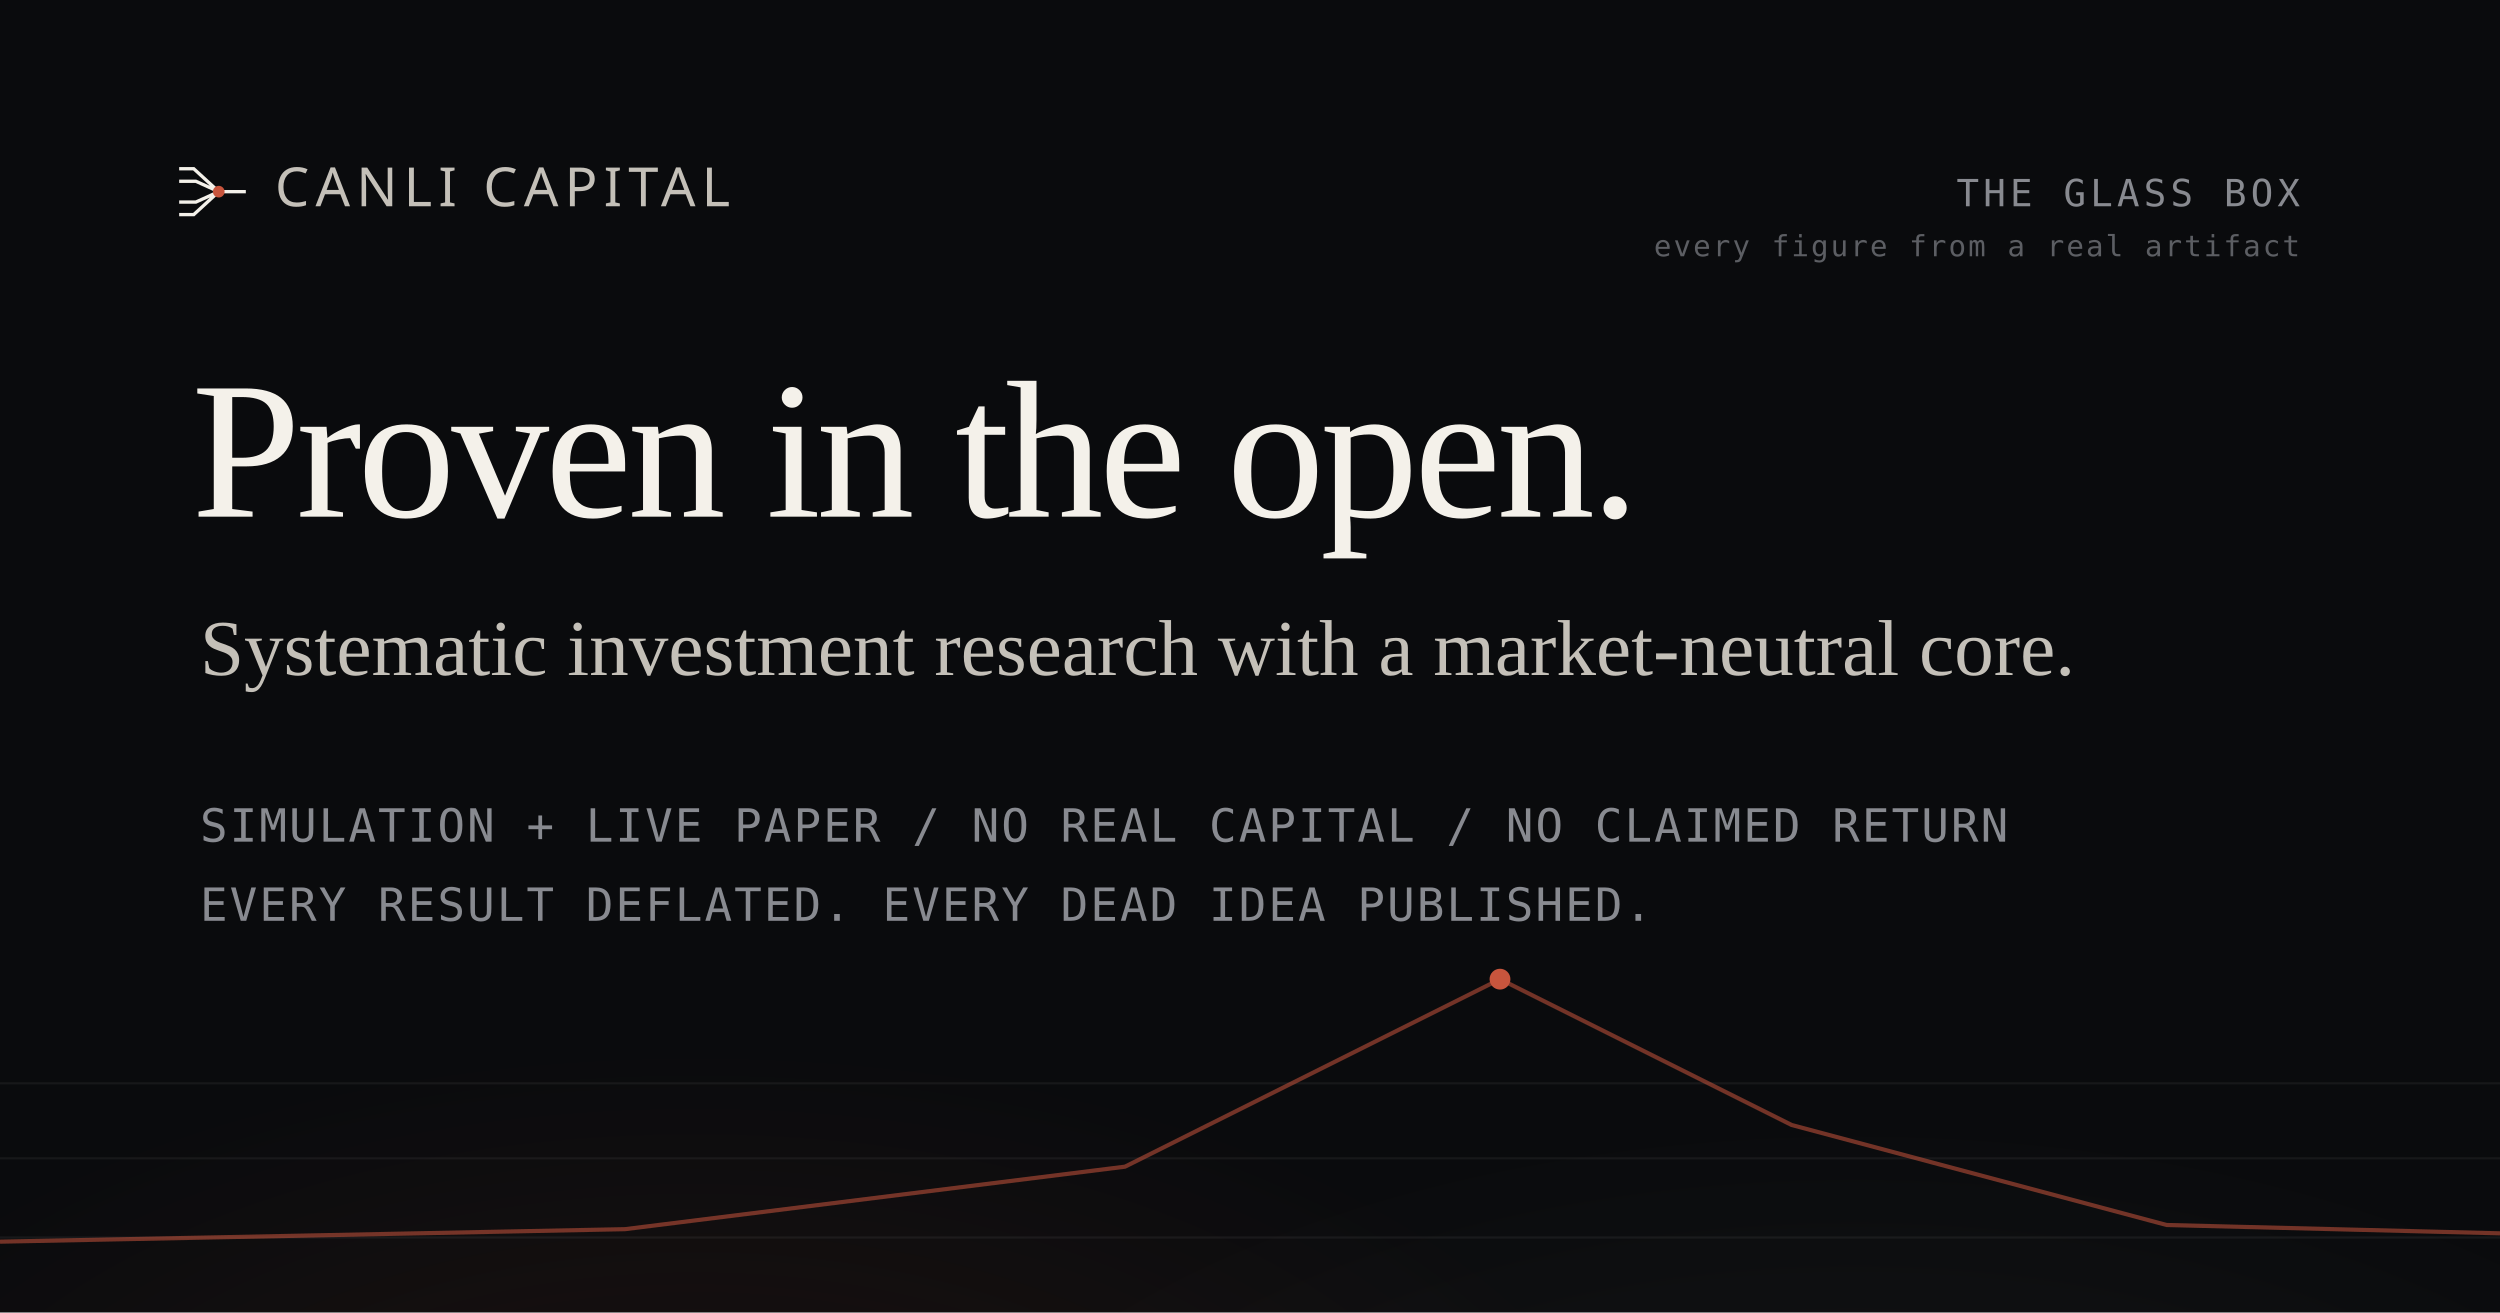
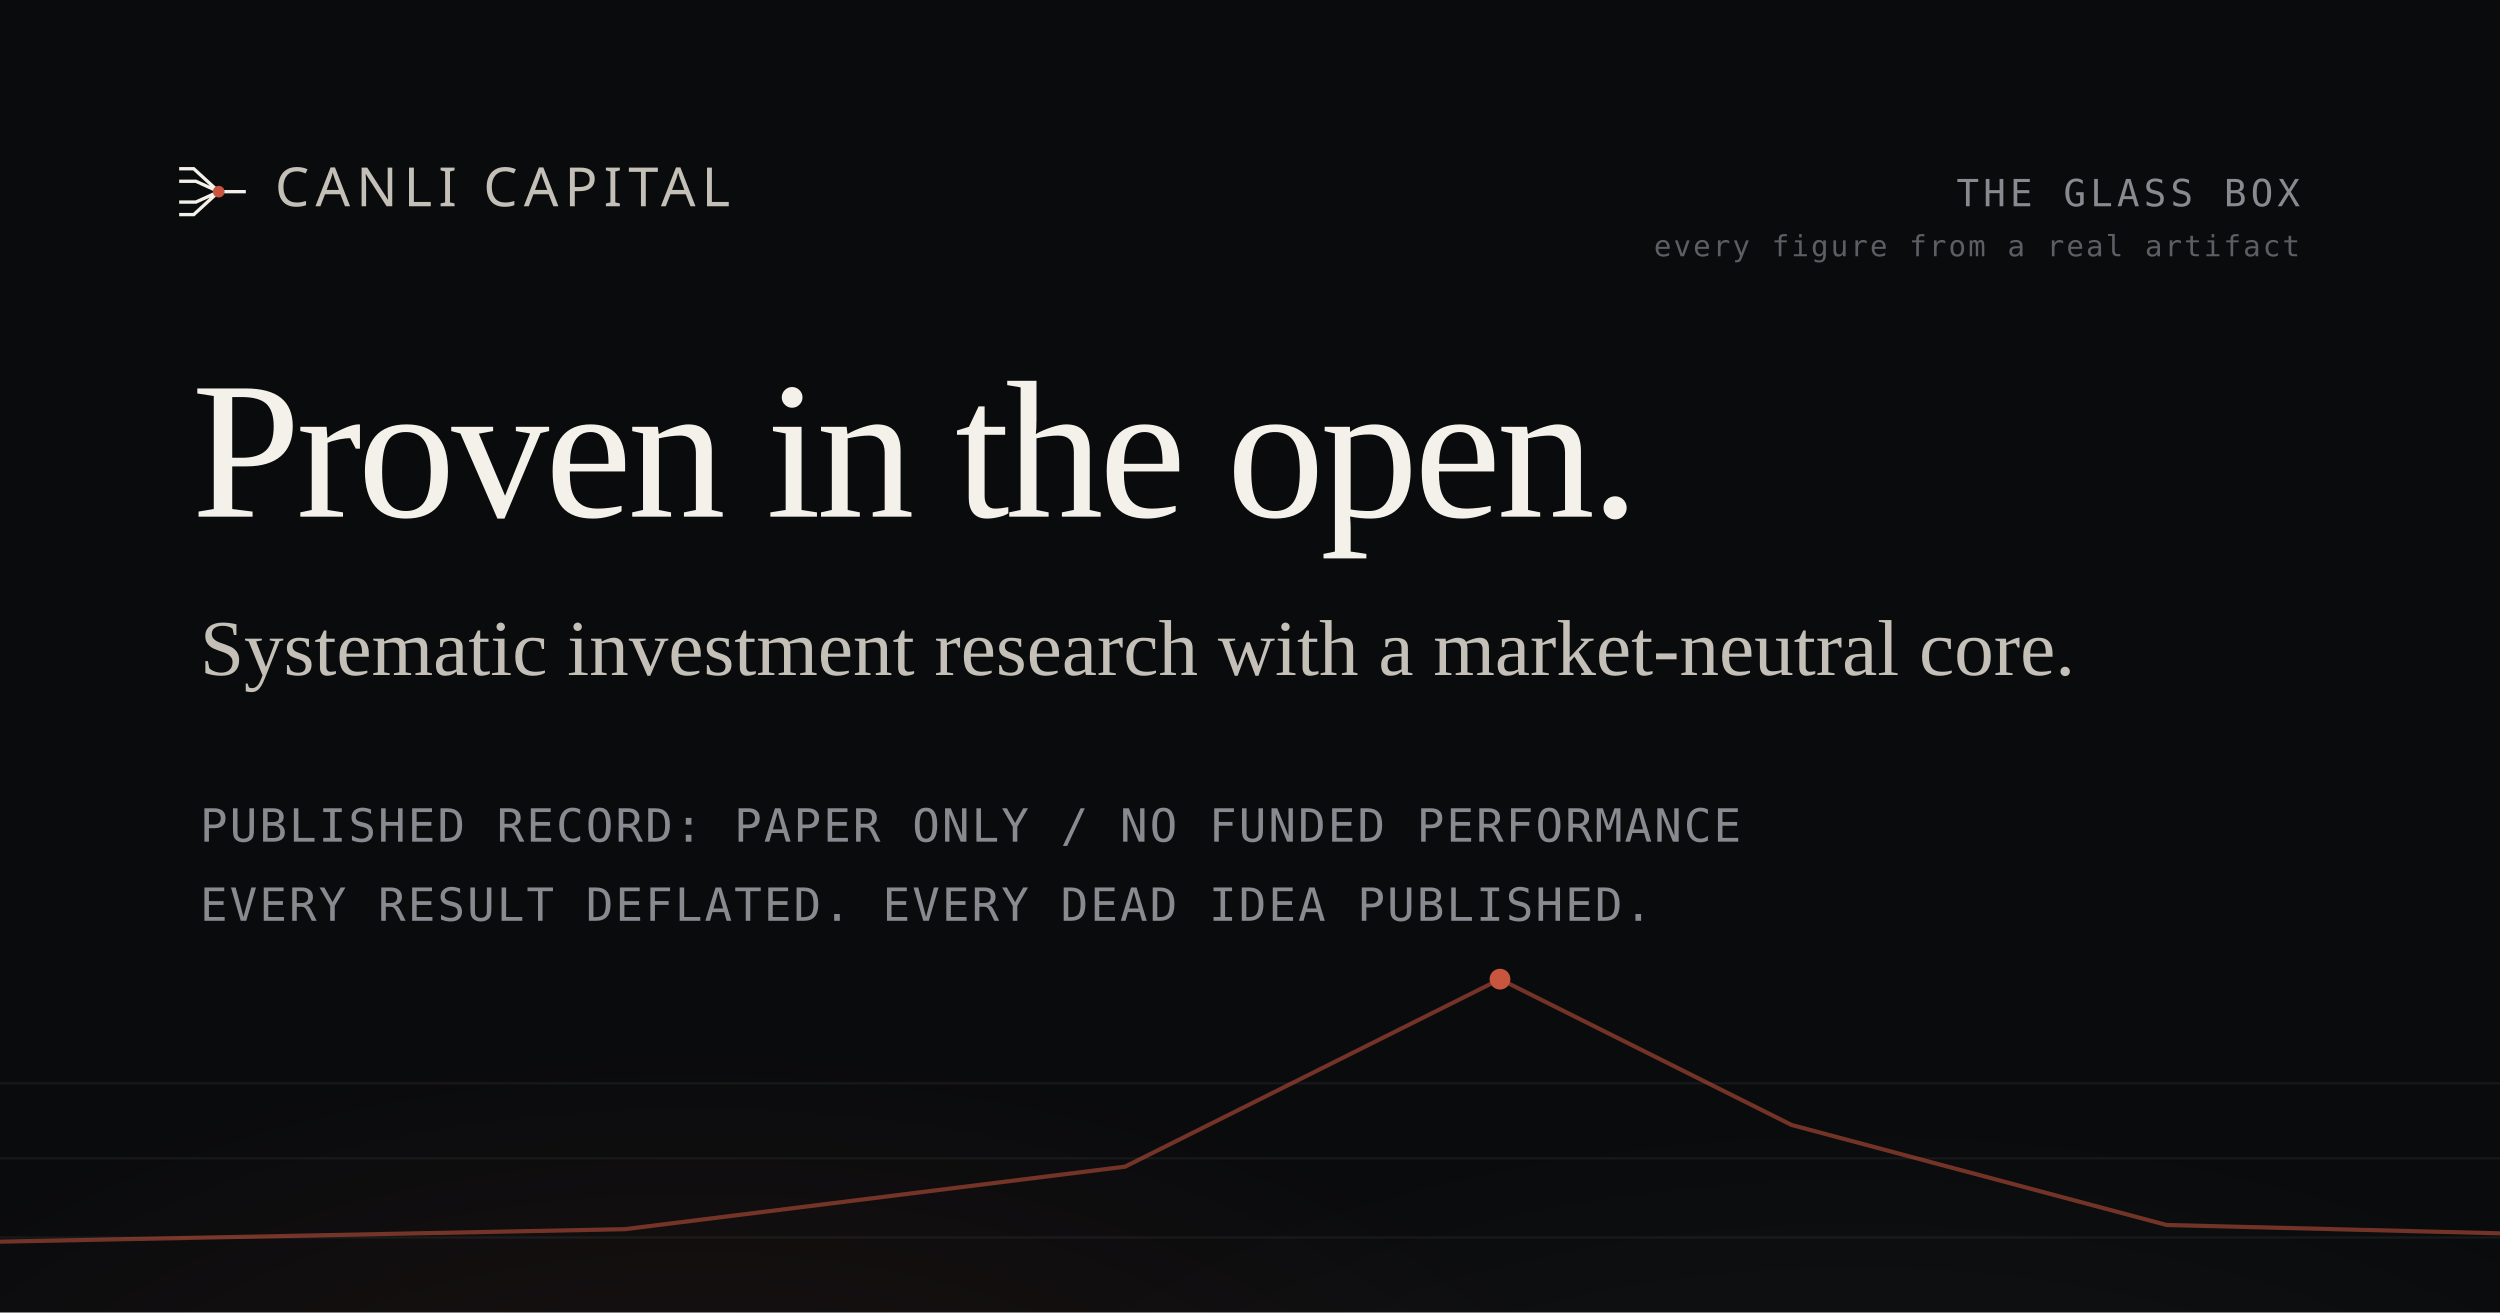
- <svg xmlns="http://www.w3.org/2000/svg" width="1200" height="630" viewBox="0 0 1200 630" role="img" aria-label="Canli Capital. Systematic investment research proven in the open. Simulation and live paper only, no real capital, no claimed return.">
+ <svg xmlns="http://www.w3.org/2000/svg" width="1200" height="630" viewBox="0 0 1200 630" role="img" aria-label="Canli Capital. Systematic research proven in the open. Published ALPHAC record: paper-only, no funded performance.">
  <defs>
    <radialGradient id="floor" cx="28%" cy="118%" r="85%">
      <stop offset="0%" stop-color="#C8553D" stop-opacity="0.10" />
      <stop offset="45%" stop-color="#C8553D" stop-opacity="0" />
    </radialGradient>
    <radialGradient id="paperFloor" cx="74%" cy="125%" r="80%">
      <stop offset="0%" stop-color="#F4F1EA" stop-opacity="0.05" />
      <stop offset="50%" stop-color="#F4F1EA" stop-opacity="0" />
    </radialGradient>
  </defs>
  <rect width="1200" height="630" fill="#0A0B0D" />
  <rect width="1200" height="630" fill="url(#floor)" />
  <rect width="1200" height="630" fill="url(#paperFloor)" />
  <g stroke="#F4F1EA" stroke-opacity="0.06" stroke-width="1">
    <line x1="0" y1="520" x2="1200" y2="520" />
    <line x1="0" y1="556" x2="1200" y2="556" />
    <line x1="0" y1="594" x2="1200" y2="594" />
  </g>
  <path d="M 0 596 L 300 590 L 540 560 L 720 470 L 860 540 L 1040 588 L 1200 592" fill="none" stroke="#C8553D" stroke-opacity="0.55" stroke-width="2" />
  <circle cx="720" cy="470" r="5" fill="#C8553D" />
  <g transform="translate(84 78)" fill="none" stroke="#F4F1EA" stroke-width="1.6">
    <path d="M2 3h7l12 11h13M2 9h8l11 5M2 19h8l11-5M2 25h7l12-11" />
  </g>
  <circle cx="105" cy="92" r="2.8" fill="#C8553D" />
  <text x="132" y="99" font-family="'Space Grotesk', system-ui, sans-serif" font-size="26" letter-spacing="3" fill="#C4C0B8">CANLI CAPITAL</text>
  <text x="92" y="248" font-family="Georgia, 'Times New Roman', serif" font-size="94" font-weight="500" letter-spacing="-2" fill="#F4F1EA">Proven in the open.</text>
  <text x="96" y="324" font-family="Georgia, 'Times New Roman', serif" font-size="38" fill="#C4C0B8">Systematic investment research with a market-neutral core.</text>
-   <text x="96" y="404" font-family="'JetBrains Mono', ui-monospace, monospace" font-size="22" letter-spacing="1" fill="#888A90">SIMULATION + LIVE PAPER  /  NO REAL CAPITAL  /  NO CLAIMED RETURN</text>
+   <text x="96" y="404" font-family="'JetBrains Mono', ui-monospace, monospace" font-size="22" letter-spacing="1" fill="#888A90">PUBLISHED RECORD: PAPER ONLY  /  NO FUNDED PERFORMANCE</text>
  <text x="96" y="442" font-family="'JetBrains Mono', ui-monospace, monospace" font-size="22" letter-spacing="1" fill="#888A90">EVERY RESULT DEFLATED. EVERY DEAD IDEA PUBLISHED.</text>
  <text x="1104" y="99" text-anchor="end" font-family="'JetBrains Mono', ui-monospace, monospace" font-size="18" letter-spacing="2" fill="#888A90">THE GLASS BOX</text>
  <text x="1104" y="123" text-anchor="end" font-family="'JetBrains Mono', ui-monospace, monospace" font-size="14" letter-spacing="1" fill="#5C5E63">every figure from a real artifact</text>
</svg>
